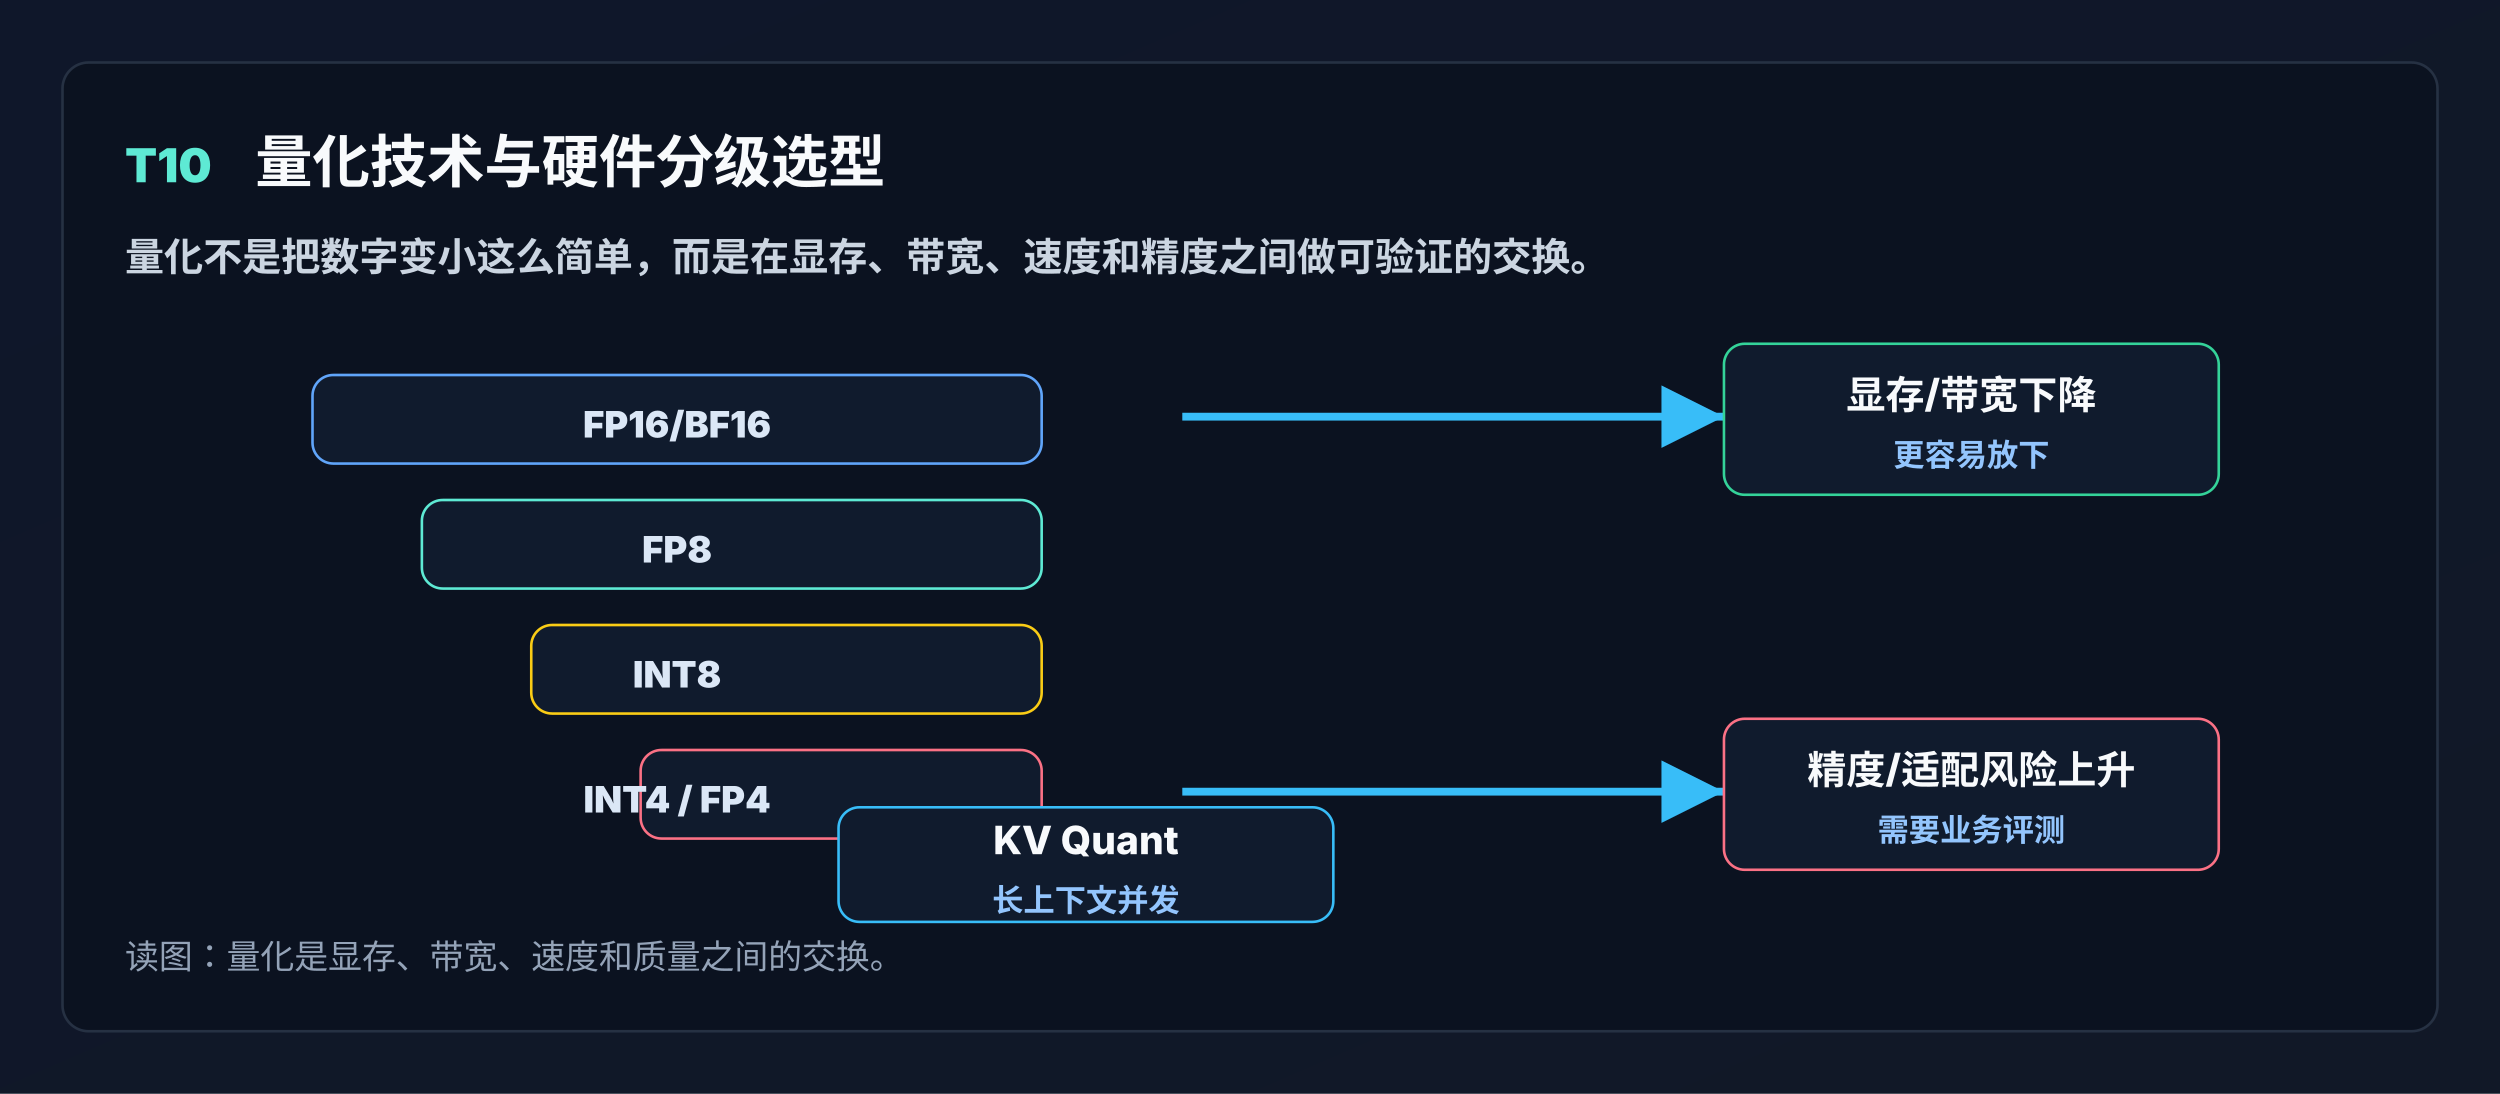
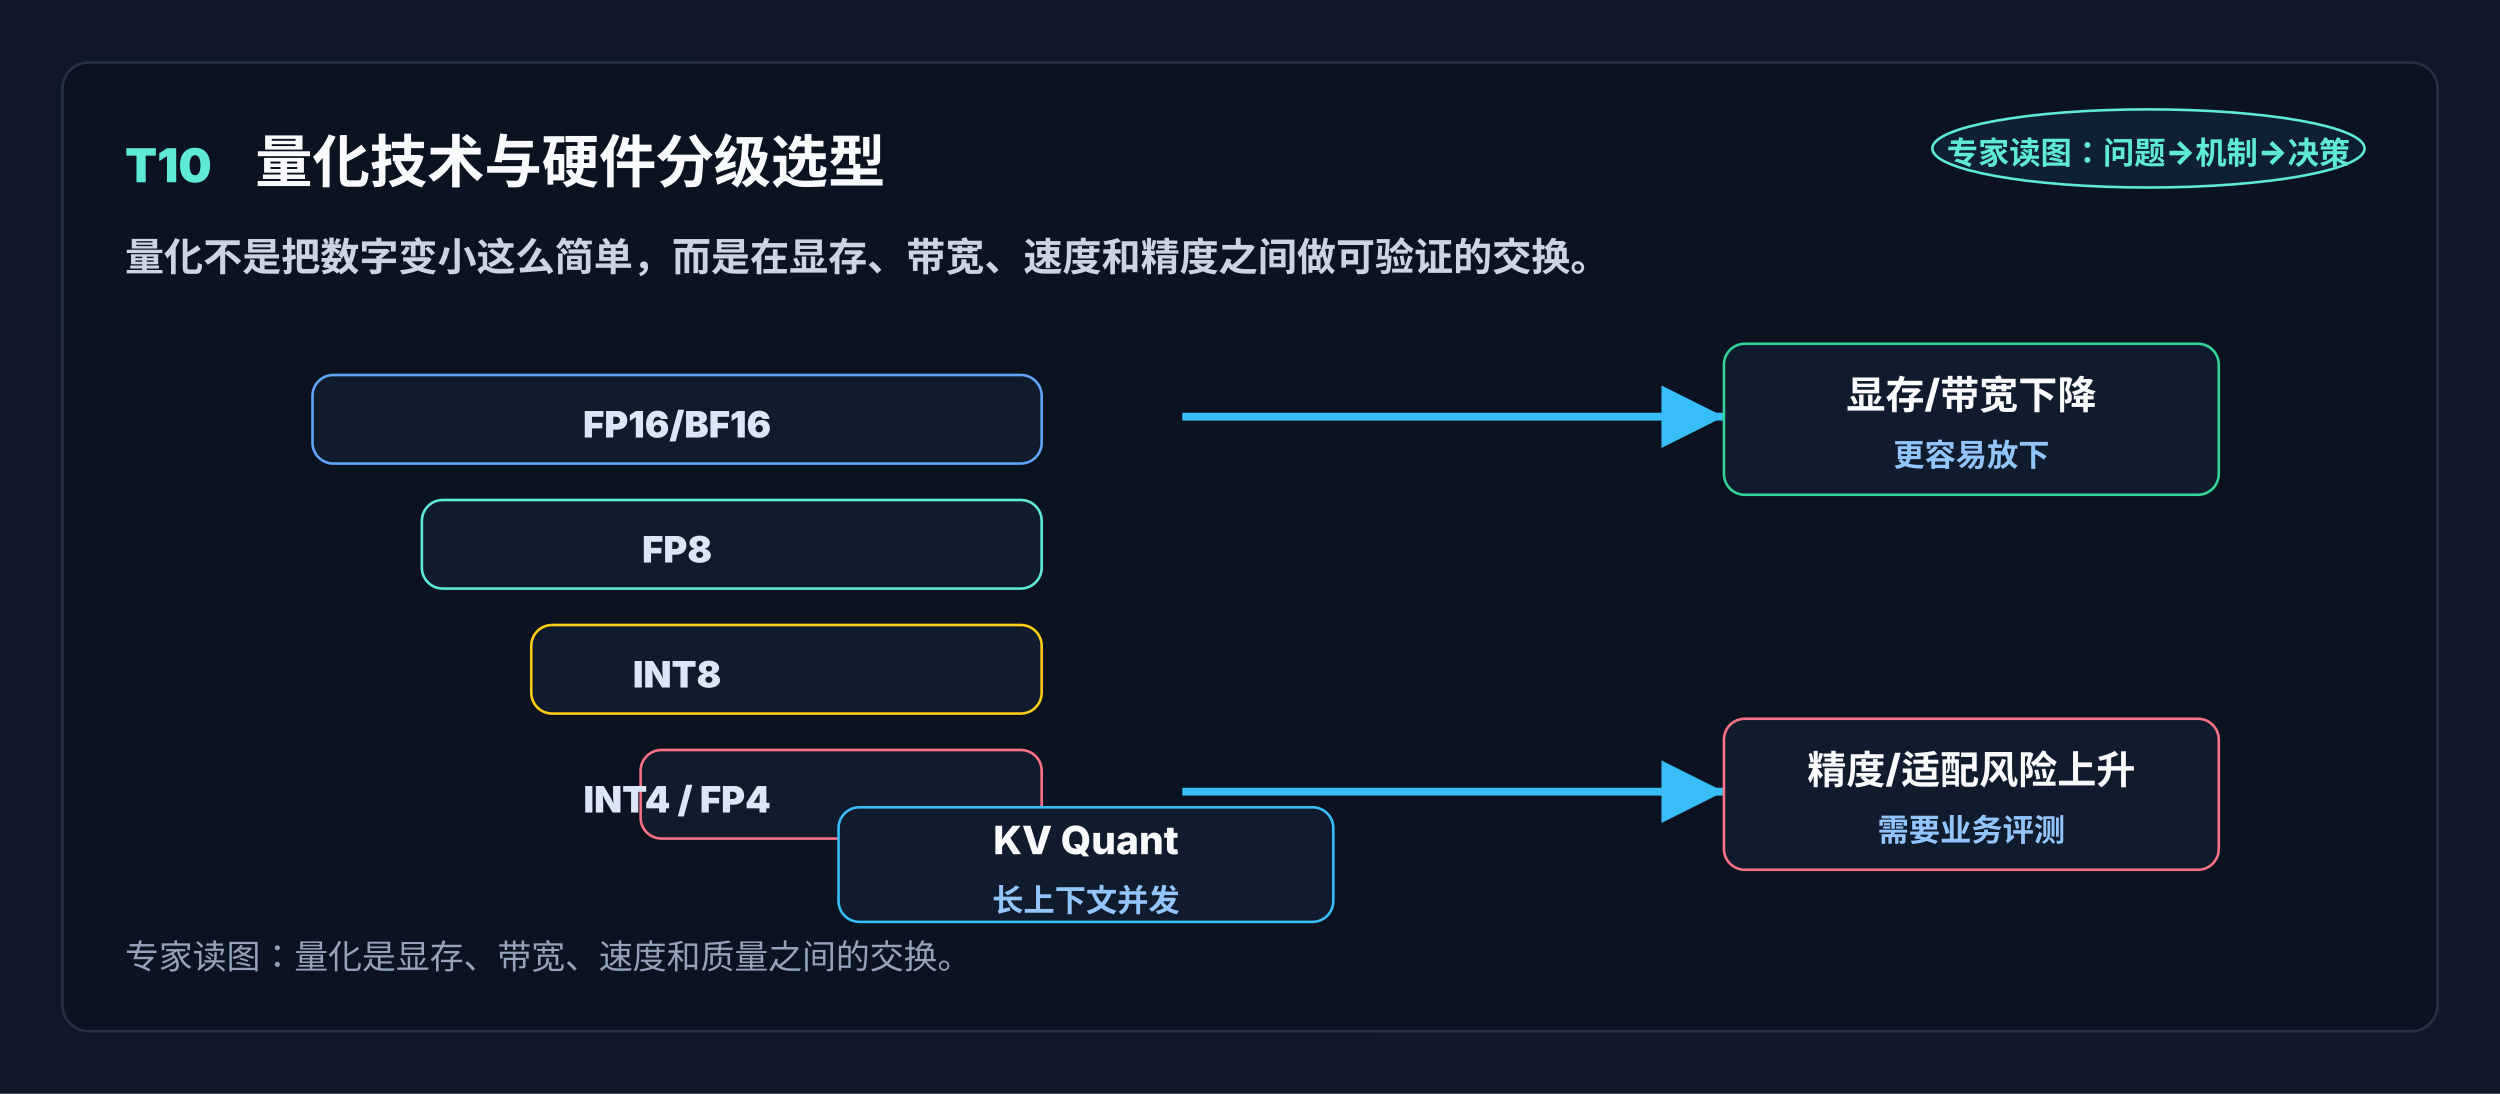
<svg xmlns="http://www.w3.org/2000/svg" width="960" height="420" viewBox="0 0 960 420" role="img" aria-labelledby="title desc">
  <defs>
    <marker id="arrow" markerWidth="12" markerHeight="12" refX="10" refY="6" orient="auto">
      <path d="M2,2 L10,6 L2,10 Z" fill="#38bdf8" />
    </marker>
    <linearGradient id="bg" x1="0" y1="0" x2="1" y2="1">
      <stop offset="0" stop-color="#0f172a" />
      <stop offset="1" stop-color="#111827" />
    </linearGradient>
  </defs>
  <rect width="960" height="420" fill="url(#bg)" />
  <rect x="24" y="24" width="912" height="372" rx="10" fill="#0b1220" stroke="#263143" />
  <text x="48" y="70" text-anchor="start" fill="#5eead4" font-size="18" font-weight="900" font-family="Inter, Microsoft YaHei, Segoe UI, sans-serif">T10</text>
  <text x="98" y="70" text-anchor="start" fill="#f8fafc" font-size="22" font-weight="900" font-family="Inter, Microsoft YaHei, Segoe UI, sans-serif">量化技术与硬件分级选型</text>
  <text x="48" y="104" text-anchor="start" fill="#cbd5e1" font-size="15" font-weight="600" font-family="Inter, Microsoft YaHei, Segoe UI, sans-serif">量化不是把数字变小这么简单，而是在显存、带宽、速度和精度之间做可验证的交换。</text>
+   <rect x="742" y="42" width="166" height="30" rx="999" fill="#102033" stroke="#5eead4" opacity="1" />
+   <text x="825" y="63" text-anchor="middle" fill="#5eead4" font-size="12" font-weight="900" font-family="Inter, Microsoft YaHei, Segoe UI, sans-serif">专家读图：问题→机制→决策</text>
  <rect x="120" y="144" width="280" height="34" rx="8" fill="#101b2d" stroke="#60a5fa" opacity="1" />
  <text x="260" y="168" text-anchor="middle" fill="#dbe7f6" font-size="14" font-weight="900" font-family="Inter, Microsoft YaHei, Segoe UI, sans-serif">FP16/BF16</text>
  <rect x="162" y="192" width="238" height="34" rx="8" fill="#101b2d" stroke="#5eead4" opacity="1" />
  <text x="260" y="216" text-anchor="middle" fill="#dbe7f6" font-size="14" font-weight="900" font-family="Inter, Microsoft YaHei, Segoe UI, sans-serif">FP8</text>
  <rect x="204" y="240" width="196" height="34" rx="8" fill="#101b2d" stroke="#facc15" opacity="1" />
  <text x="260" y="264" text-anchor="middle" fill="#dbe7f6" font-size="14" font-weight="900" font-family="Inter, Microsoft YaHei, Segoe UI, sans-serif">INT8</text>
  <rect x="246" y="288" width="154" height="34" rx="8" fill="#101b2d" stroke="#fb7185" opacity="1" />
  <text x="260" y="312" text-anchor="middle" fill="#dbe7f6" font-size="14" font-weight="900" font-family="Inter, Microsoft YaHei, Segoe UI, sans-serif">INT4 / FP4</text>
  <path d="M 454 160 L 662 160" stroke="#38bdf8" stroke-width="3" marker-end="url(#arrow)" fill="none" />
  <path d="M 454 304 L 662 304" stroke="#38bdf8" stroke-width="3" marker-end="url(#arrow)" fill="none" />
  <rect x="662" y="132" width="190" height="58" rx="8" fill="#101b2d" stroke="#34d399" opacity="1" />
  <text x="757" y="157" text-anchor="middle" fill="#f8fafc" font-size="15" font-weight="800" font-family="Inter, Microsoft YaHei, Segoe UI, sans-serif">显存/带宽下降</text>
  <text x="757" y="179" text-anchor="middle" fill="#93c5fd" font-size="12" font-weight="600" font-family="Inter, Microsoft YaHei, Segoe UI, sans-serif">更容易放下</text>
  <rect x="662" y="276" width="190" height="58" rx="8" fill="#101b2d" stroke="#fb7185" opacity="1" />
  <text x="757" y="301" text-anchor="middle" fill="#f8fafc" font-size="15" font-weight="800" font-family="Inter, Microsoft YaHei, Segoe UI, sans-serif">精度/适配风险上升</text>
  <text x="757" y="323" text-anchor="middle" fill="#93c5fd" font-size="12" font-weight="600" font-family="Inter, Microsoft YaHei, Segoe UI, sans-serif">需要业务评测</text>
  <rect x="322" y="310" width="190" height="44" rx="8" fill="#101b2d" stroke="#38bdf8" opacity="1" />
  <text x="417" y="328" text-anchor="middle" fill="#f8fafc" font-size="15" font-weight="800" font-family="Inter, Microsoft YaHei, Segoe UI, sans-serif">KV Quant</text>
  <text x="417" y="350" text-anchor="middle" fill="#93c5fd" font-size="12" font-weight="600" font-family="Inter, Microsoft YaHei, Segoe UI, sans-serif">长上下文并发</text>
-   <text x="48" y="372" text-anchor="start" fill="#94a3b8" font-size="13" font-weight="500" font-family="Inter, Microsoft YaHei, Segoe UI, sans-serif">读图：量化是显存、带宽、速度和质量之间的交换。</text>
+   <text x="48" y="372" text-anchor="start" fill="#94a3b8" font-size="13" font-weight="500" font-family="Inter, Microsoft YaHei, Segoe UI, sans-serif">专家读图：量化是显存、带宽、速度和质量之间的交换。</text>
</svg>
